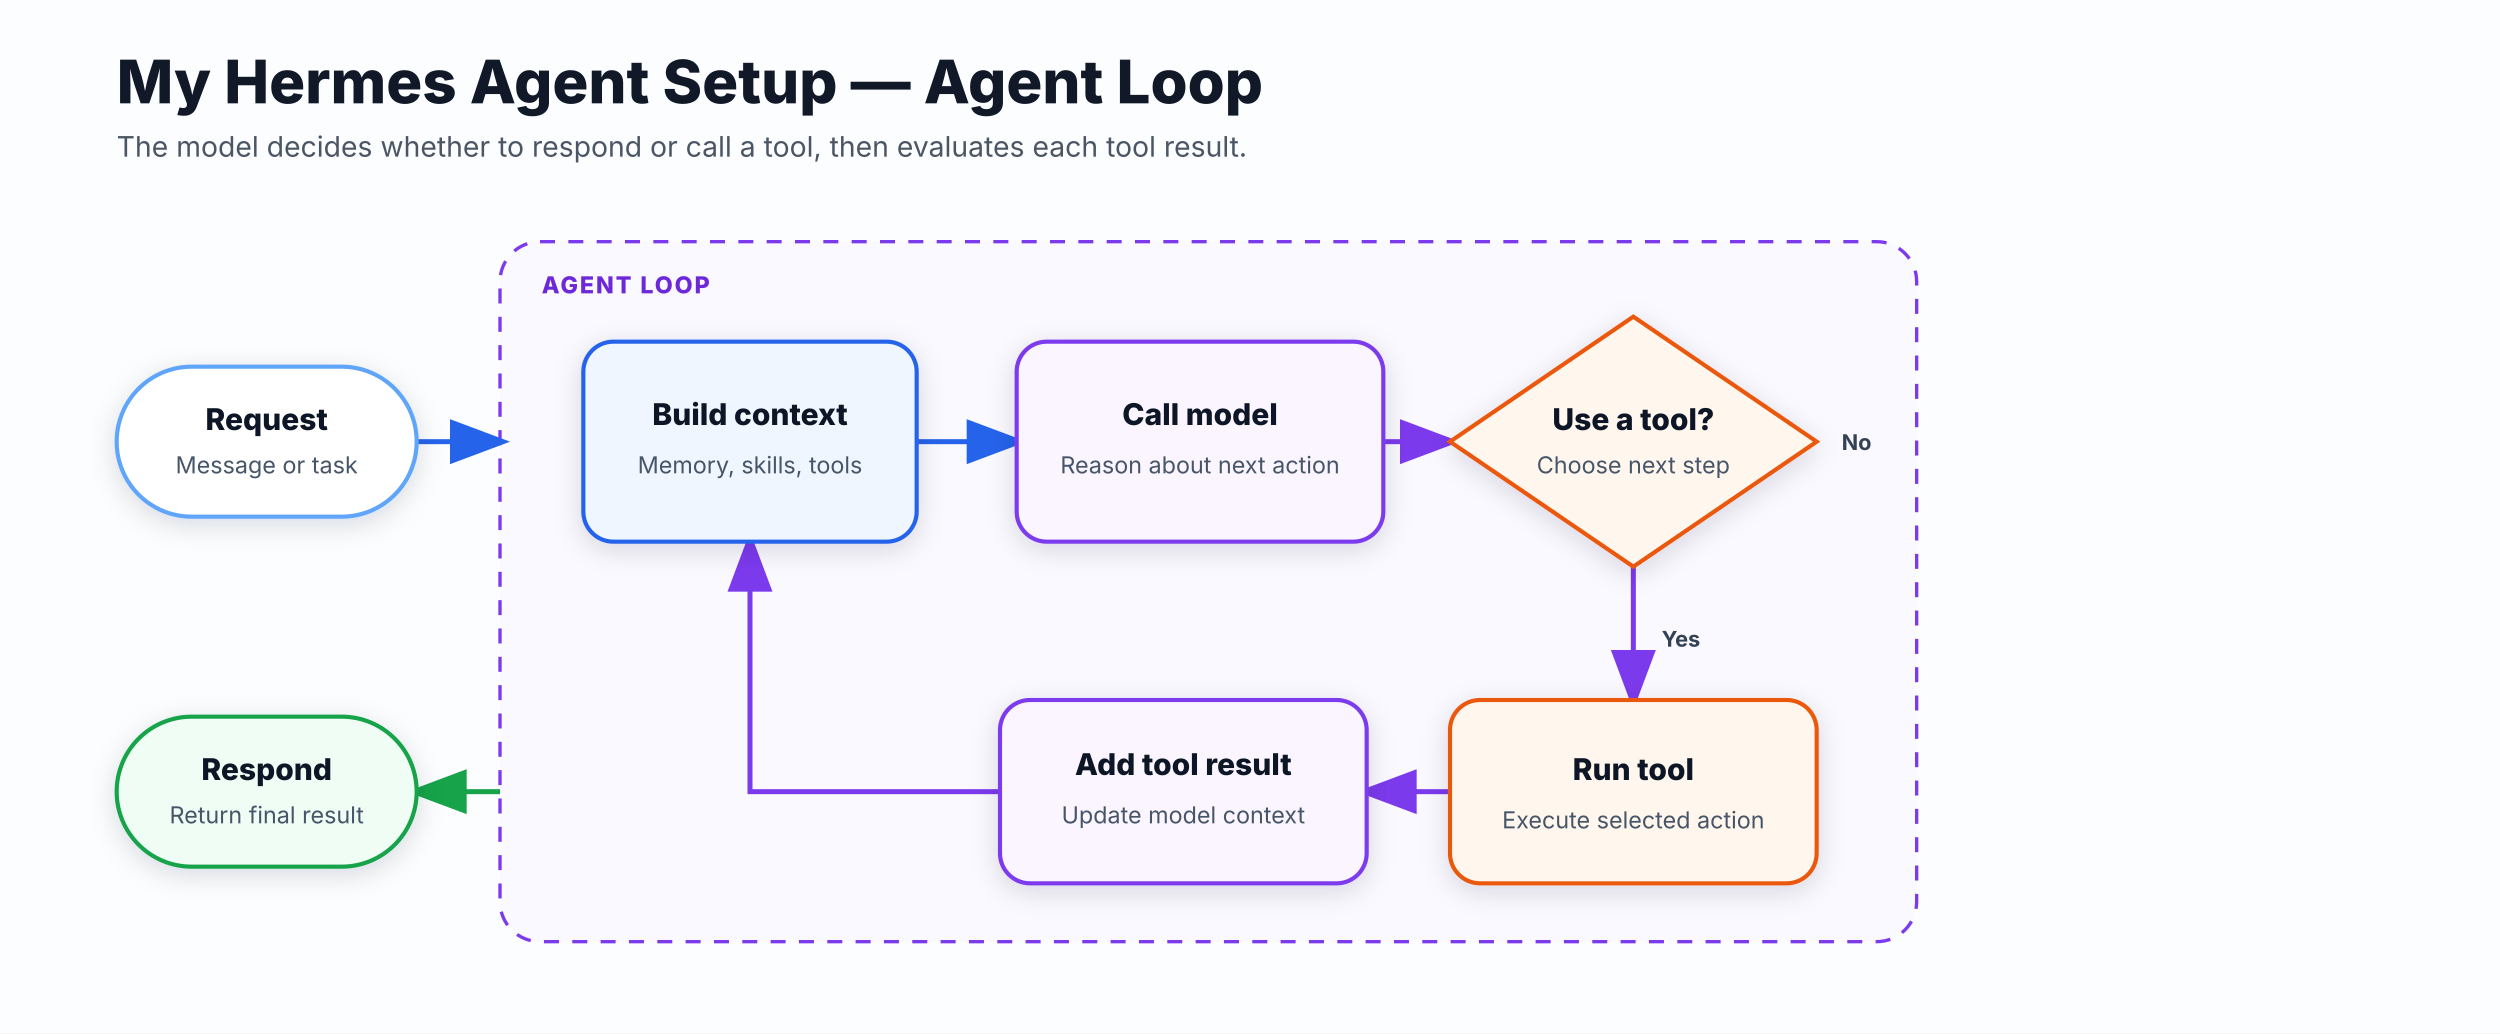
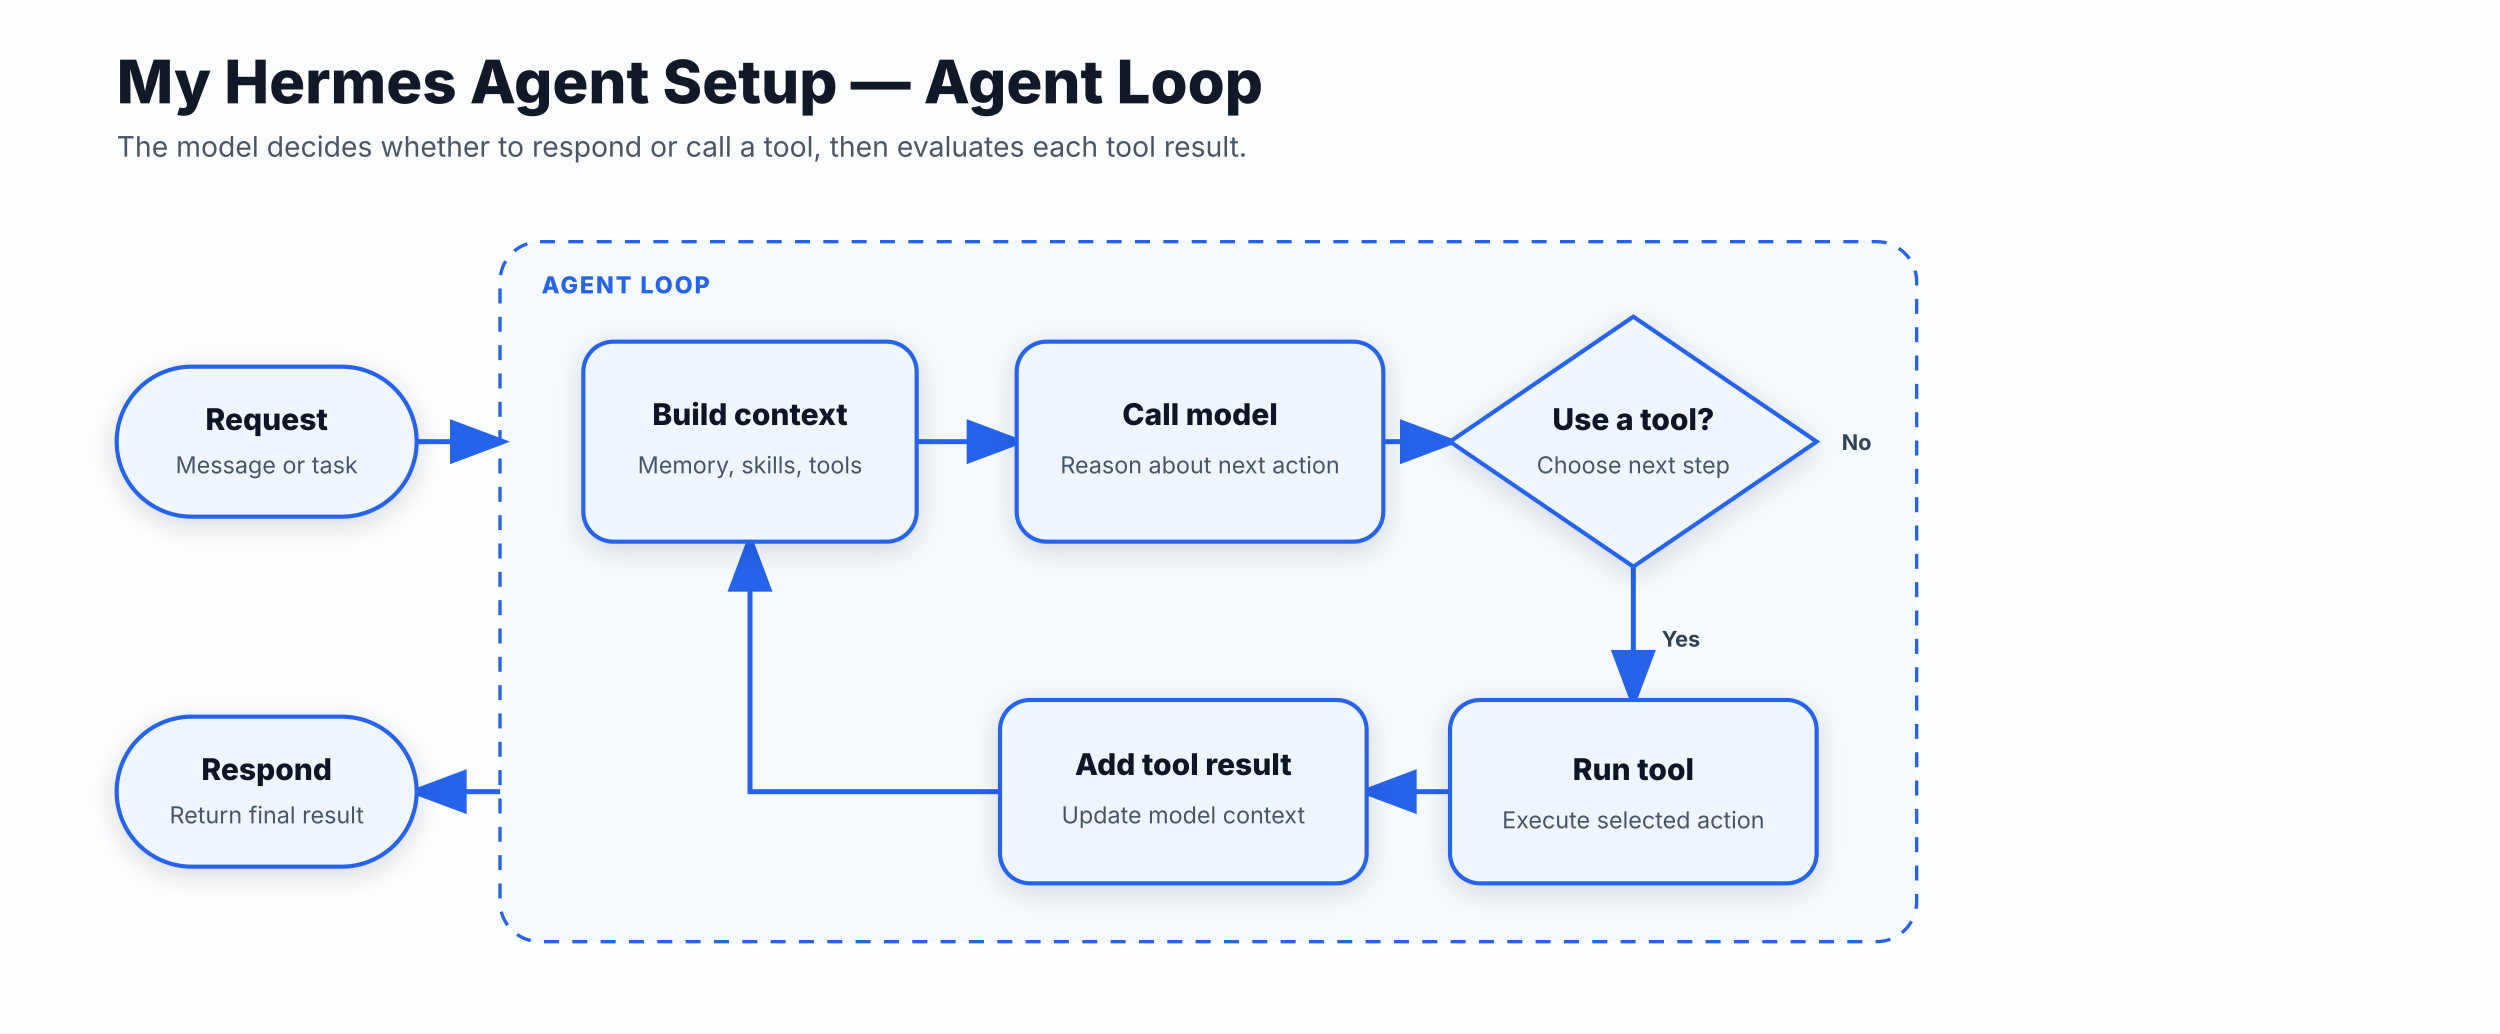
<svg xmlns="http://www.w3.org/2000/svg" width="1500" height="620" viewBox="0 0 1500 620" role="img" aria-labelledby="title desc">
  <defs>
    <marker id="arrow-blue" markerWidth="12" markerHeight="9" refX="10" refY="4.5" orient="auto">
      <path d="M0,0 L12,4.5 L0,9 Z" fill="#2563eb" />
-     </marker>
-     <marker id="arrow-green" markerWidth="12" markerHeight="9" refX="10" refY="4.5" orient="auto">
-       <path d="M0,0 L12,4.5 L0,9 Z" fill="#16a34a" />
-     </marker>
-     <marker id="arrow-purple" markerWidth="12" markerHeight="9" refX="10" refY="4.5" orient="auto">
-       <path d="M0,0 L12,4.5 L0,9 Z" fill="#7c3aed" />
    </marker>
    <filter id="shadow" x="-15%" y="-20%" width="130%" height="150%">
      <feDropShadow dx="0" dy="4" stdDeviation="8" flood-color="#0f172a" flood-opacity="0.14" />
    </filter>
    <style>
    .title { font: 800 36px Inter, system-ui, -apple-system, BlinkMacSystemFont, 'Segoe UI', sans-serif; fill: #111827; }
    .subtitle { font: 400 17px Inter, system-ui, -apple-system, BlinkMacSystemFont, 'Segoe UI', sans-serif; fill: #4b5563; }
    .step { font: 800 18px Inter, system-ui, -apple-system, BlinkMacSystemFont, 'Segoe UI', sans-serif; fill: #111827; }
    .detail { font: 400 14px Inter, system-ui, -apple-system, BlinkMacSystemFont, 'Segoe UI', sans-serif; fill: #475569; }
    .label { font: 700 13px Inter, system-ui, -apple-system, BlinkMacSystemFont, 'Segoe UI', sans-serif; fill: #334155; }
-     .loop-label { font: 800 14px Inter, system-ui, -apple-system, BlinkMacSystemFont, 'Segoe UI', sans-serif; fill: #6d28d9; letter-spacing: .08em; }
+     .loop-label { font: 800 14px Inter, system-ui, -apple-system, BlinkMacSystemFont, 'Segoe UI', sans-serif; fill: #2563eb; letter-spacing: .08em; }
  </style>
  </defs>
  <rect width="1500" height="620" fill="#fbfdff" />
  <text x="70" y="62" class="title">My Hermes Agent Setup — Agent Loop</text>
  <text x="70" y="94" class="subtitle">The model decides whether to respond or call a tool, then evaluates each tool result.</text>
-   <rect x="300" y="145" width="850" height="420" rx="24" fill="#faf5ff" fill-opacity="0.45" stroke="#7c3aed" stroke-width="2" stroke-dasharray="9 8" />
+   <rect x="300" y="145" width="850" height="420" rx="24" fill="#eff6ff" fill-opacity="0.45" stroke="#2563eb" stroke-width="2" stroke-dasharray="9 8" />
  <text x="325" y="176" class="loop-label">AGENT LOOP</text>
  <path d="M250,265 H300" fill="none" stroke="#2563eb" stroke-width="3" marker-end="url(#arrow-blue)" />
  <path d="M550,265 H610" fill="none" stroke="#2563eb" stroke-width="3" marker-end="url(#arrow-blue)" />
-   <path d="M830,265 H870" fill="none" stroke="#7c3aed" stroke-width="3" marker-end="url(#arrow-purple)" />
+   <path d="M830,265 H870" fill="none" stroke="#2563eb" stroke-width="3" marker-end="url(#arrow-blue)" />
  <text x="1105" y="270" class="label">No</text>
-   <path d="M300,475 H250" fill="none" stroke="#16a34a" stroke-width="3" marker-end="url(#arrow-green)" />
-   <path d="M980,340 V420" fill="none" stroke="#7c3aed" stroke-width="3" marker-end="url(#arrow-purple)" />
+   <path d="M300,475 H250" fill="none" stroke="#2563eb" stroke-width="3" marker-end="url(#arrow-blue)" />
+   <path d="M980,340 V420" fill="none" stroke="#2563eb" stroke-width="3" marker-end="url(#arrow-blue)" />
  <text x="997" y="388" class="label">Yes</text>
-   <path d="M870,475 H820" fill="none" stroke="#7c3aed" stroke-width="3" marker-end="url(#arrow-purple)" />
-   <path d="M600,475 H450 V325" fill="none" stroke="#7c3aed" stroke-width="3" marker-end="url(#arrow-purple)" />
+   <path d="M870,475 H820" fill="none" stroke="#2563eb" stroke-width="3" marker-end="url(#arrow-blue)" />
+   <path d="M600,475 H450 V325" fill="none" stroke="#2563eb" stroke-width="3" marker-end="url(#arrow-blue)" />
  <g filter="url(#shadow)">
-     <rect x="70" y="220" width="180" height="90" rx="45" fill="#ffffff" stroke="#60a5fa" stroke-width="2.5" />
+     <rect x="70" y="220" width="180" height="90" rx="45" fill="#eff6ff" stroke="#2563eb" stroke-width="2.5" />
    <text x="160" y="258" text-anchor="middle" class="step">Request</text>
    <text x="160" y="284" text-anchor="middle" class="detail">Message or task</text>
  </g>
  <g filter="url(#shadow)">
    <rect x="350" y="205" width="200" height="120" rx="18" fill="#eff6ff" stroke="#2563eb" stroke-width="2.5" />
    <text x="450" y="255" text-anchor="middle" class="step">Build context</text>
    <text x="450" y="284" text-anchor="middle" class="detail">Memory, skills, tools</text>
  </g>
  <g filter="url(#shadow)">
-     <rect x="610" y="205" width="220" height="120" rx="18" fill="#faf5ff" stroke="#7c3aed" stroke-width="2.5" />
+     <rect x="610" y="205" width="220" height="120" rx="18" fill="#eff6ff" stroke="#2563eb" stroke-width="2.5" />
    <text x="720" y="255" text-anchor="middle" class="step">Call model</text>
    <text x="720" y="284" text-anchor="middle" class="detail">Reason about next action</text>
  </g>
  <g filter="url(#shadow)">
-     <path d="M980,190 L1090,265 L980,340 L870,265 Z" fill="#fff7ed" stroke="#ea580c" stroke-width="2.5" />
+     <path d="M980,190 L1090,265 L980,340 L870,265 Z" fill="#eff6ff" stroke="#2563eb" stroke-width="2.5" />
    <text x="980" y="258" text-anchor="middle" class="step">Use a tool?</text>
    <text x="980" y="284" text-anchor="middle" class="detail">Choose next step</text>
  </g>
  <g filter="url(#shadow)">
-     <rect x="70" y="430" width="180" height="90" rx="45" fill="#f0fdf4" stroke="#16a34a" stroke-width="2.5" />
+     <rect x="70" y="430" width="180" height="90" rx="45" fill="#eff6ff" stroke="#2563eb" stroke-width="2.5" />
    <text x="160" y="468" text-anchor="middle" class="step">Respond</text>
    <text x="160" y="494" text-anchor="middle" class="detail">Return final result</text>
  </g>
  <g filter="url(#shadow)">
-     <rect x="870" y="420" width="220" height="110" rx="18" fill="#fff7ed" stroke="#ea580c" stroke-width="2.5" />
+     <rect x="870" y="420" width="220" height="110" rx="18" fill="#eff6ff" stroke="#2563eb" stroke-width="2.5" />
    <text x="980" y="468" text-anchor="middle" class="step">Run tool</text>
    <text x="980" y="497" text-anchor="middle" class="detail">Execute selected action</text>
  </g>
  <g filter="url(#shadow)">
-     <rect x="600" y="420" width="220" height="110" rx="18" fill="#faf5ff" stroke="#7c3aed" stroke-width="2.5" />
+     <rect x="600" y="420" width="220" height="110" rx="18" fill="#eff6ff" stroke="#2563eb" stroke-width="2.5" />
    <text x="710" y="465" text-anchor="middle" class="step">Add tool result</text>
    <text x="710" y="494" text-anchor="middle" class="detail">Update model context</text>
  </g>
</svg>
